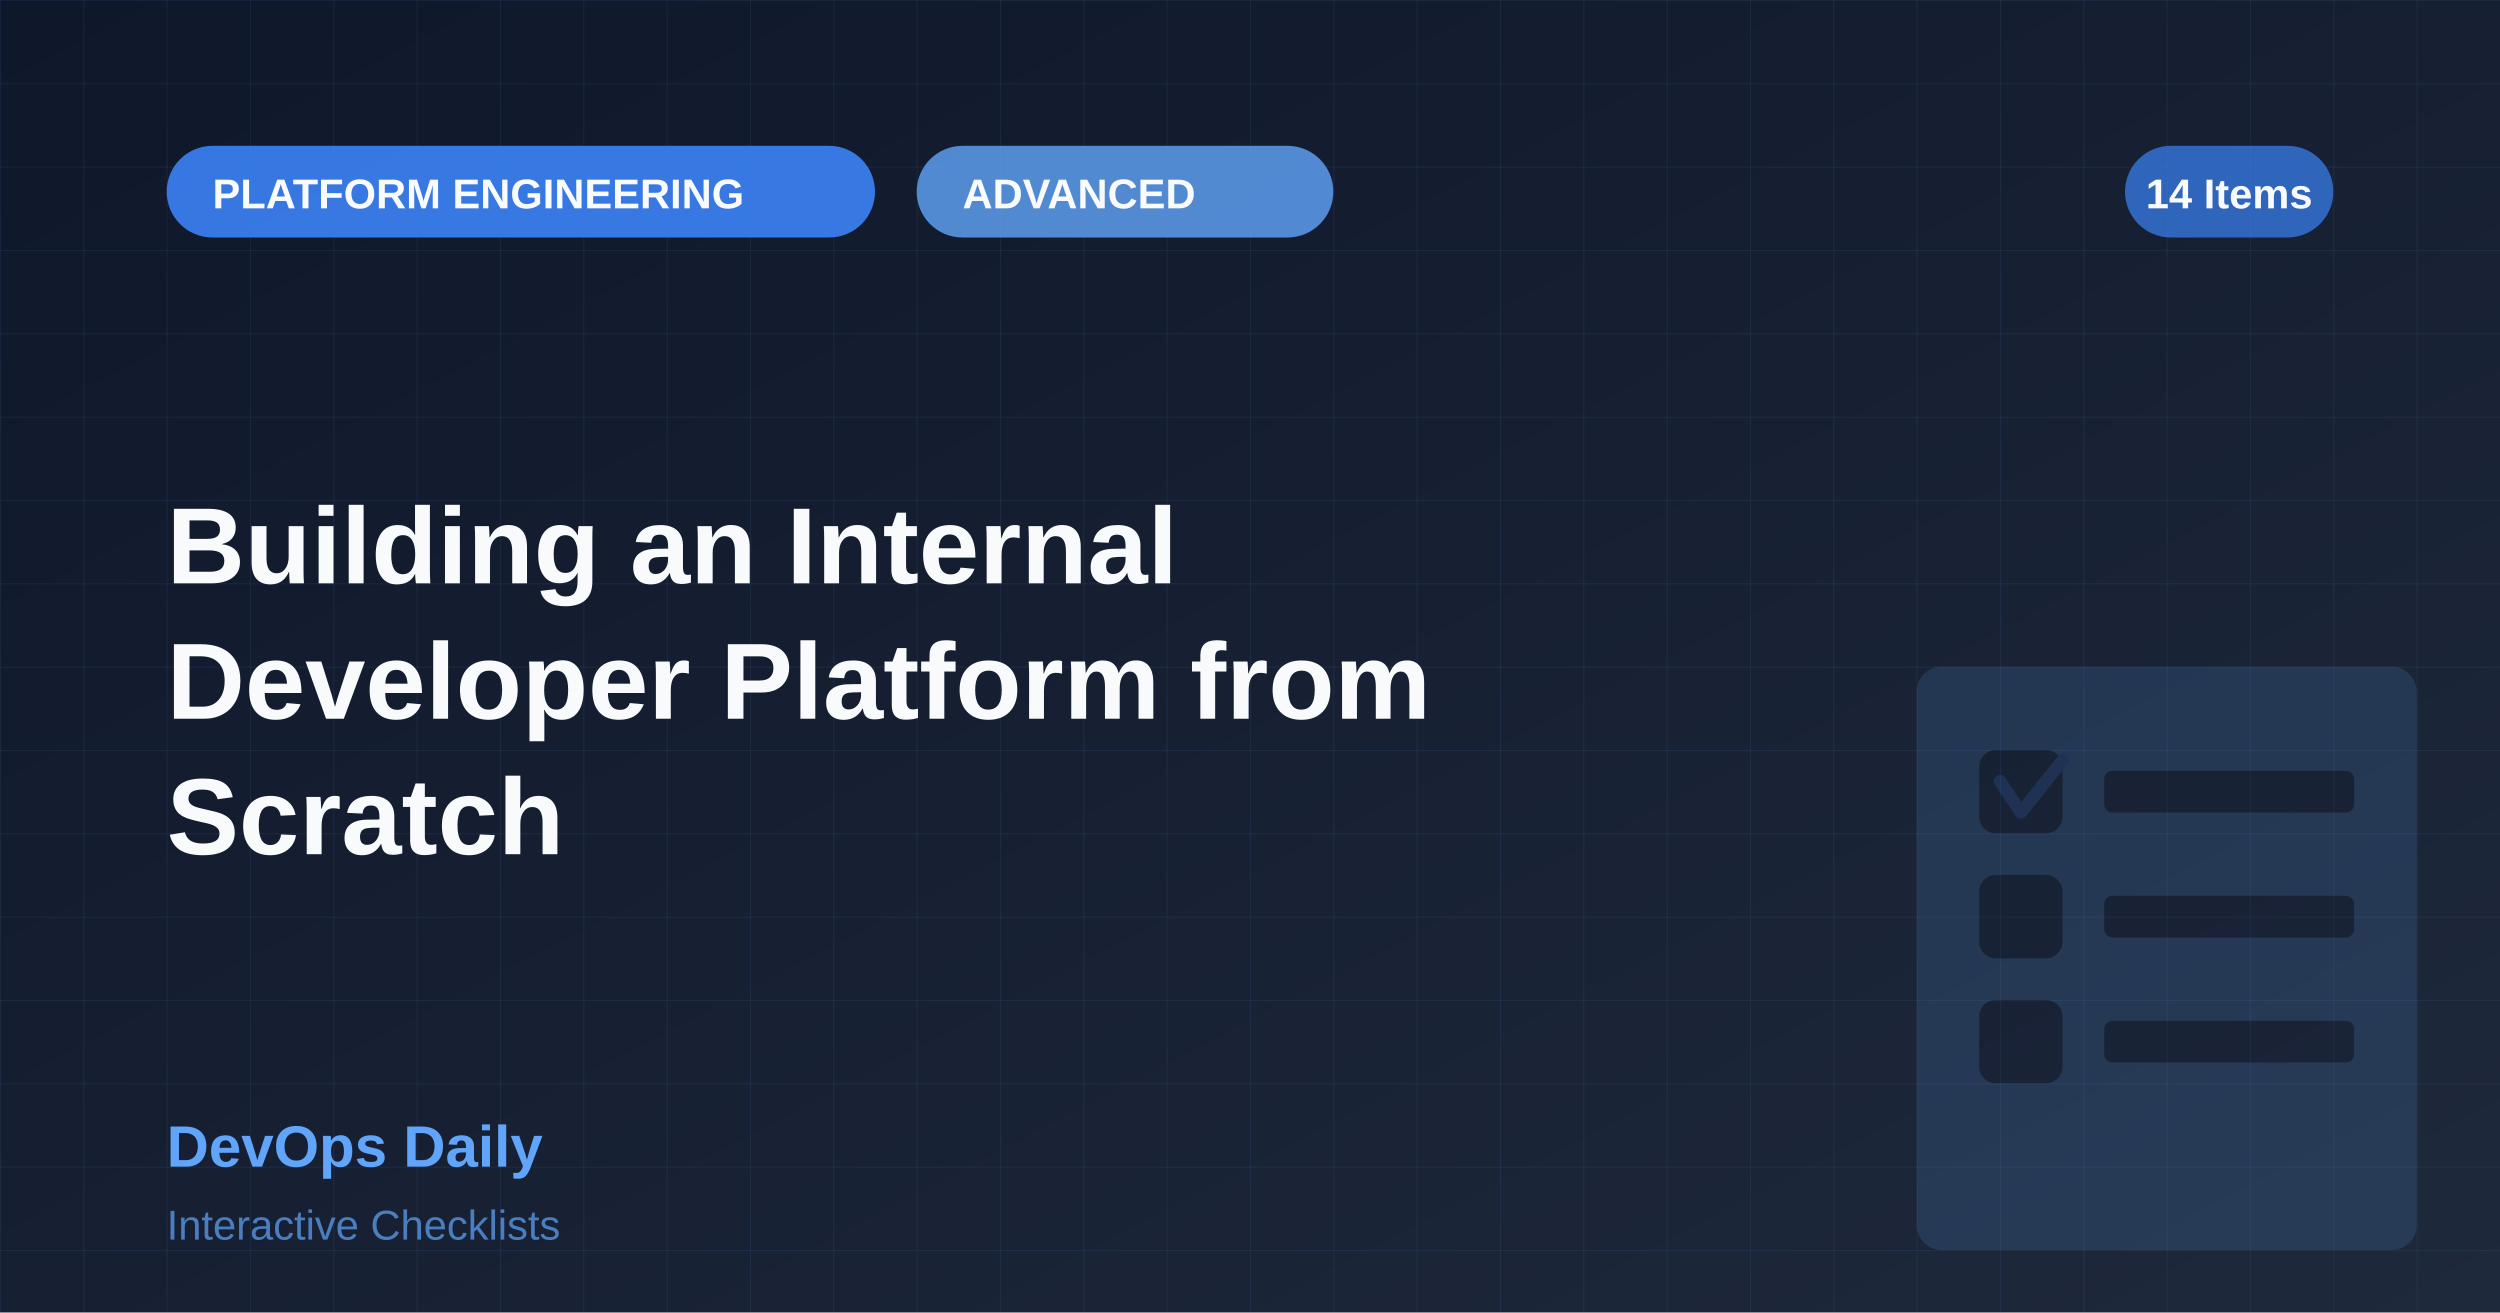
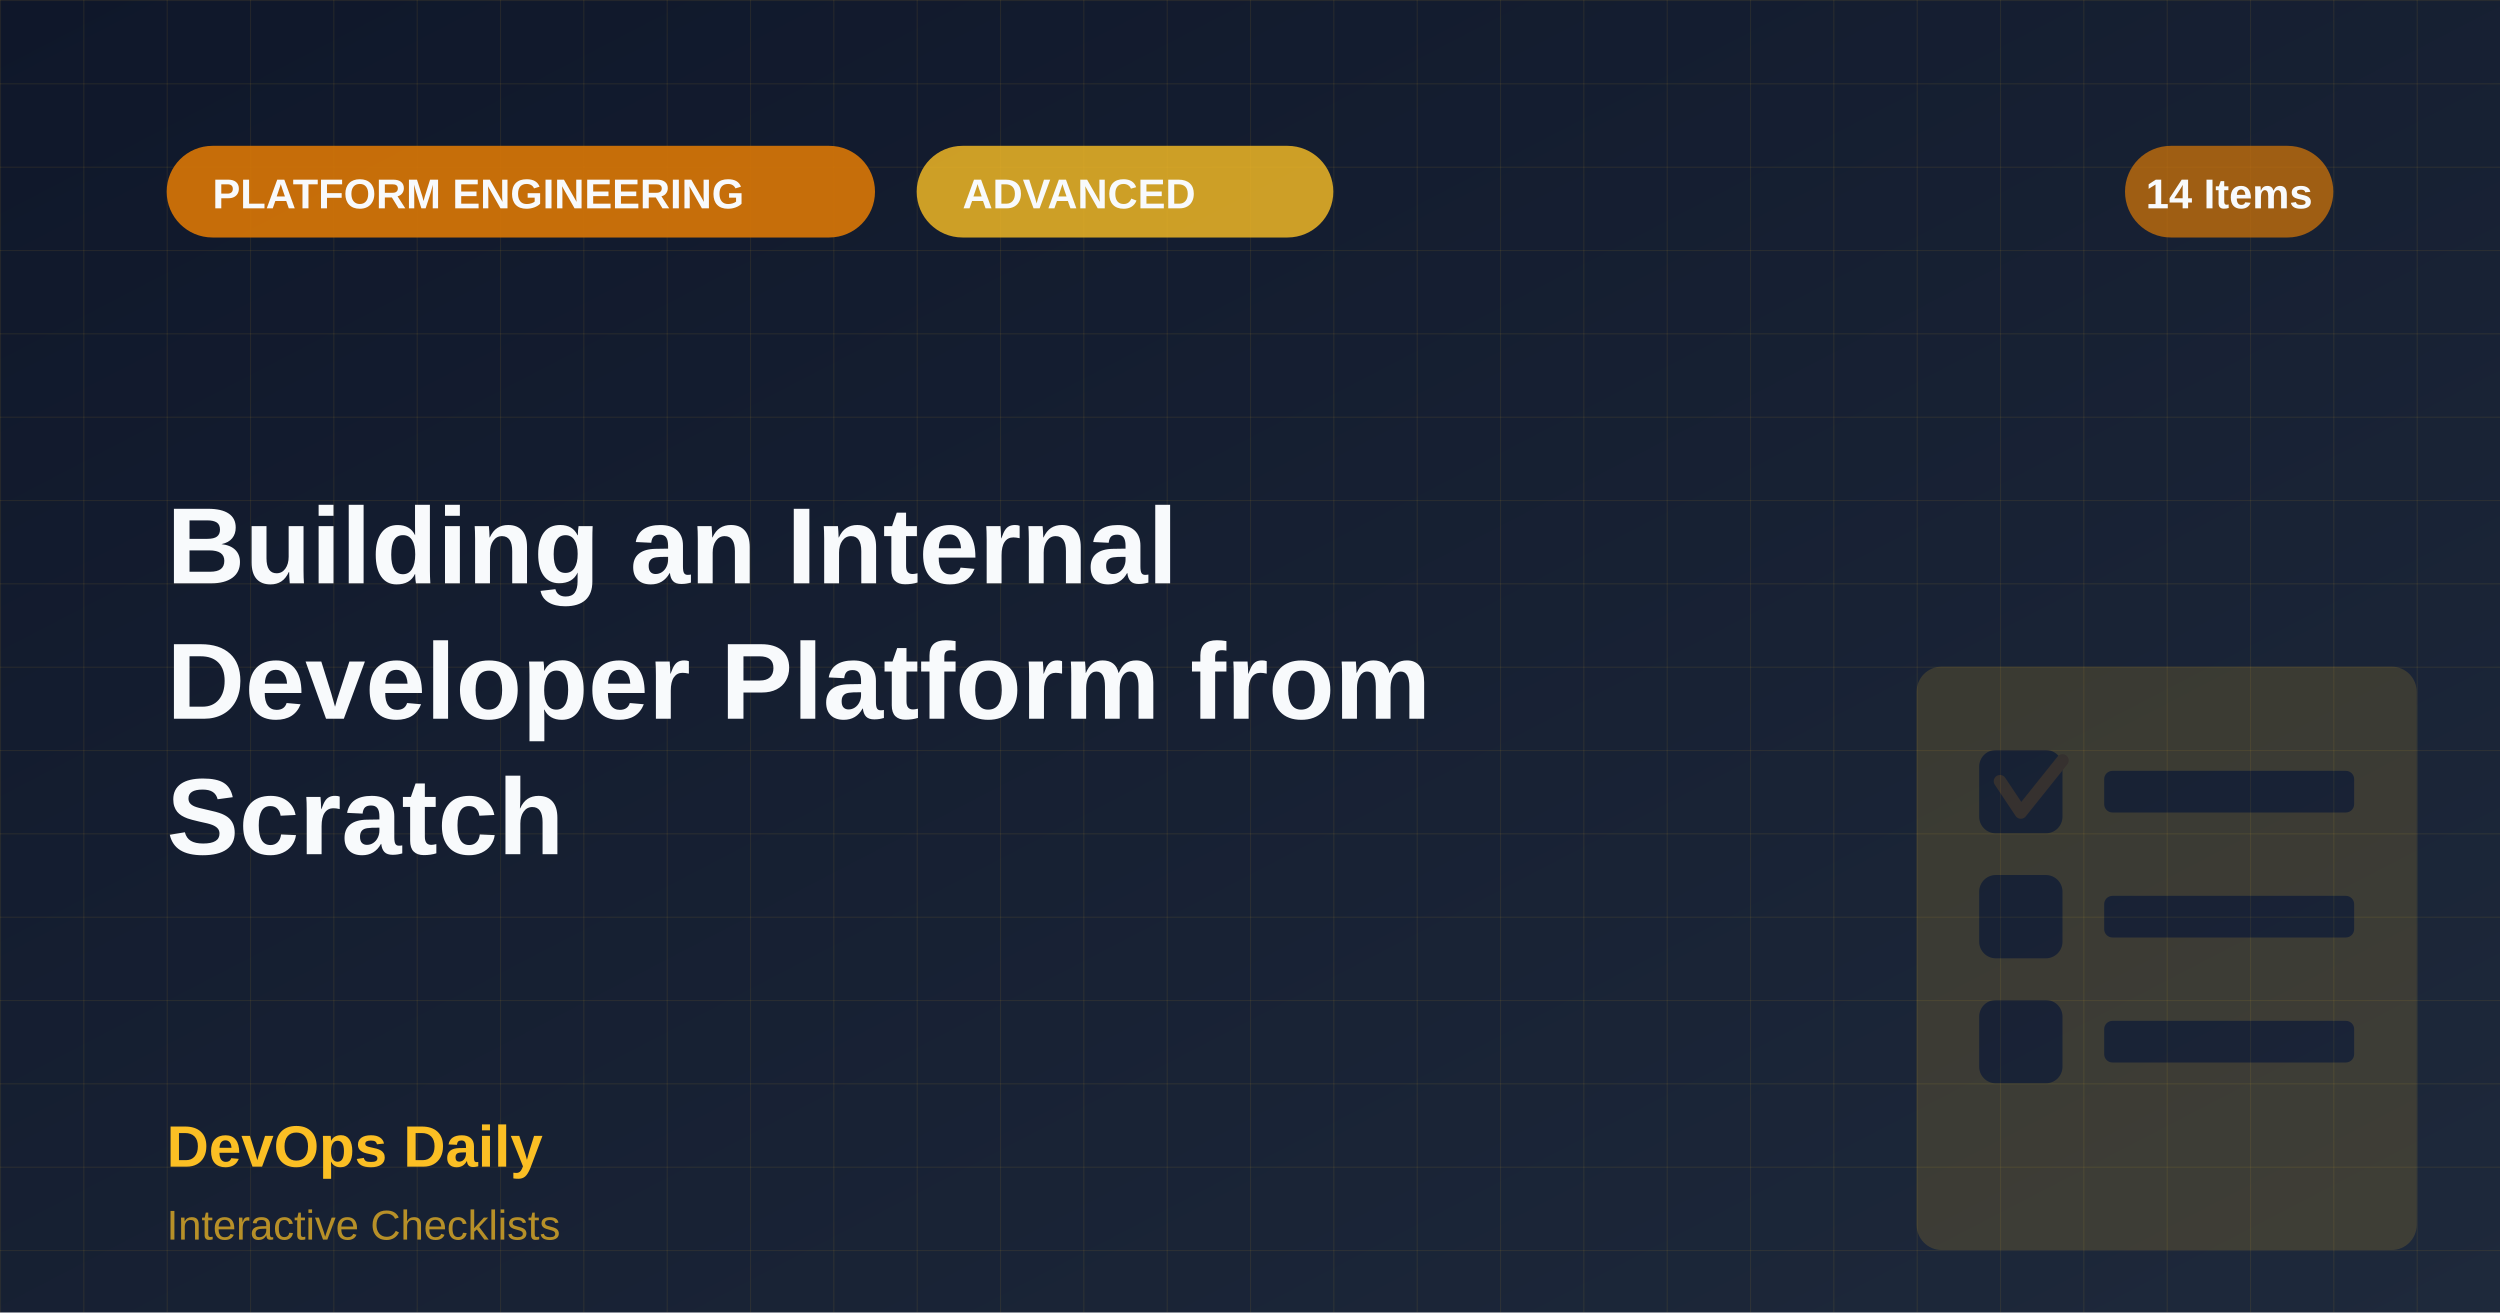
<svg xmlns="http://www.w3.org/2000/svg" width="1200" height="630">
  <defs>
    <linearGradient id="bgGradient" x1="0%" y1="0%" x2="100%" y2="100%">
      <stop offset="0%" style="stop-color:#0f172a;stop-opacity:1" />
      <stop offset="100%" style="stop-color:#1e293b;stop-opacity:1" />
    </linearGradient>
    <pattern id="grid" x="0" y="0" width="40" height="40" patternUnits="userSpaceOnUse">
-       <line x1="0" y1="0" x2="0" y2="40" stroke="#60a5fa" stroke-width="1" opacity="0.08" />
-       <line x1="0" y1="0" x2="40" y2="0" stroke="#60a5fa" stroke-width="1" opacity="0.08" />
+       <line x1="0" y1="0" x2="0" y2="40" stroke="#fbbf24" stroke-width="1" opacity="0.08" />
+       <line x1="0" y1="0" x2="40" y2="0" stroke="#fbbf24" stroke-width="1" opacity="0.08" />
    </pattern>
    <filter id="glow">
      <feGaussianBlur stdDeviation="3" result="coloredBlur" />
      <feMerge>
        <feMergeNode in="coloredBlur" />
        <feMergeNode in="SourceGraphic" />
      </feMerge>
    </filter>
  </defs>
  <rect width="1200" height="630" fill="url(#bgGradient)" />
  <rect width="1200" height="630" fill="url(#grid)" />
-   <rect x="80" y="70" width="340" height="44" rx="22" fill="#3b82f6" opacity="0.9" />
+   <rect x="80" y="70" width="340" height="44" rx="22" fill="#d97706" opacity="0.9" />
  <text x="102" y="100" font-family="Arial, sans-serif" font-size="20" font-weight="bold" fill="#f8fafc">PLATFORM ENGINEERING</text>
-   <rect x="440" y="70" width="200" height="44" rx="22" fill="#60a5fa" opacity="0.8" />
+   <rect x="440" y="70" width="200" height="44" rx="22" fill="#fbbf24" opacity="0.8" />
  <text x="462" y="100" font-family="Arial, sans-serif" font-size="20" font-weight="600" fill="#f8fafc">ADVANCED</text>
-   <rect x="1020" y="70" width="100" height="44" rx="22" fill="#3b82f6" opacity="0.7" />
+   <rect x="1020" y="70" width="100" height="44" rx="22" fill="#d97706" opacity="0.7" />
  <text x="1070" y="100" font-family="Arial, sans-serif" font-size="20" font-weight="bold" fill="#f8fafc" text-anchor="middle">14 Items</text>
  <g opacity="0.15">
-     <rect x="920" y="320" width="240" height="280" rx="12" fill="#60a5fa" />
+     <rect x="920" y="320" width="240" height="280" rx="12" fill="#fbbf24" />
    <rect x="950" y="360" width="40" height="40" rx="8" fill="#0f172a" />
    <rect x="1010" y="370" width="120" height="20" rx="4" fill="#0f172a" />
    <rect x="950" y="420" width="40" height="40" rx="8" fill="#0f172a" />
    <rect x="1010" y="430" width="120" height="20" rx="4" fill="#0f172a" />
    <rect x="950" y="480" width="40" height="40" rx="8" fill="#0f172a" />
    <rect x="1010" y="490" width="120" height="20" rx="4" fill="#0f172a" />
-     <polyline points="960,375 970,390 990,365" stroke="#3b82f6" stroke-width="6" fill="none" stroke-linecap="round" stroke-linejoin="round" />
+     <polyline points="960,375 970,390 990,365" stroke="#d97706" stroke-width="6" fill="none" stroke-linecap="round" stroke-linejoin="round" />
  </g>
  <text x="80" y="280" font-family="Arial, sans-serif" font-size="52" font-weight="bold" fill="#f8fafc">Building an Internal</text>
  <text x="80" y="345" font-family="Arial, sans-serif" font-size="52" font-weight="bold" fill="#f8fafc">Developer Platform from</text>
  <text x="80" y="410" font-family="Arial, sans-serif" font-size="52" font-weight="bold" fill="#f8fafc">Scratch</text>
-   <text x="80" y="560" font-family="Arial, sans-serif" font-size="28" font-weight="bold" fill="#60a5fa">DevOps Daily</text>
-   <text x="80" y="595" font-family="Arial, sans-serif" font-size="20" font-weight="500" fill="#60a5fa" opacity="0.7">Interactive Checklists</text>
+   <text x="80" y="560" font-family="Arial, sans-serif" font-size="28" font-weight="bold" fill="#fbbf24">DevOps Daily</text>
+   <text x="80" y="595" font-family="Arial, sans-serif" font-size="20" font-weight="500" fill="#fbbf24" opacity="0.7">Interactive Checklists</text>
</svg>
